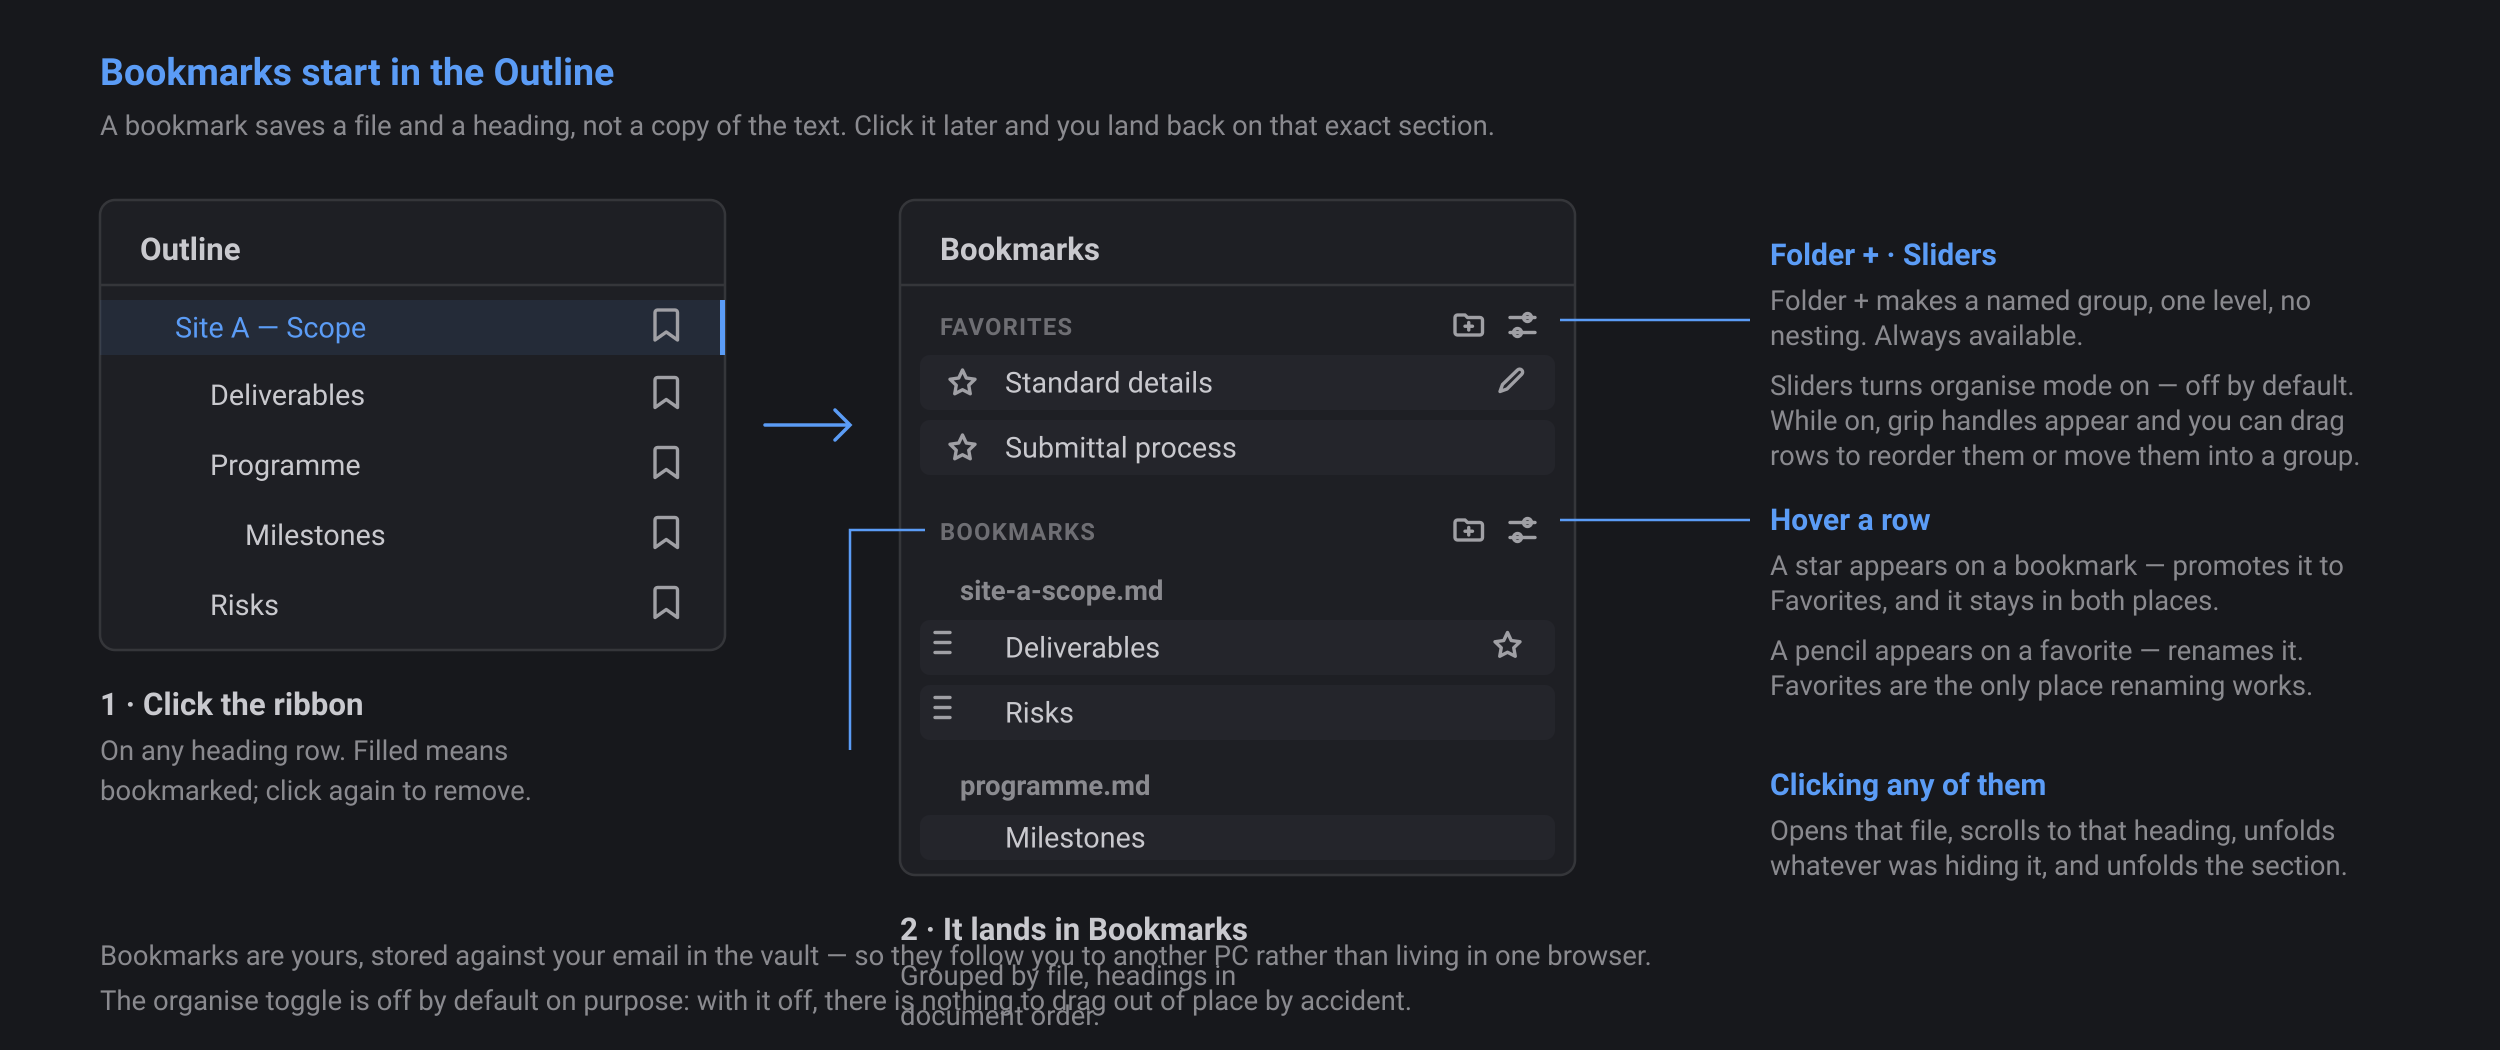
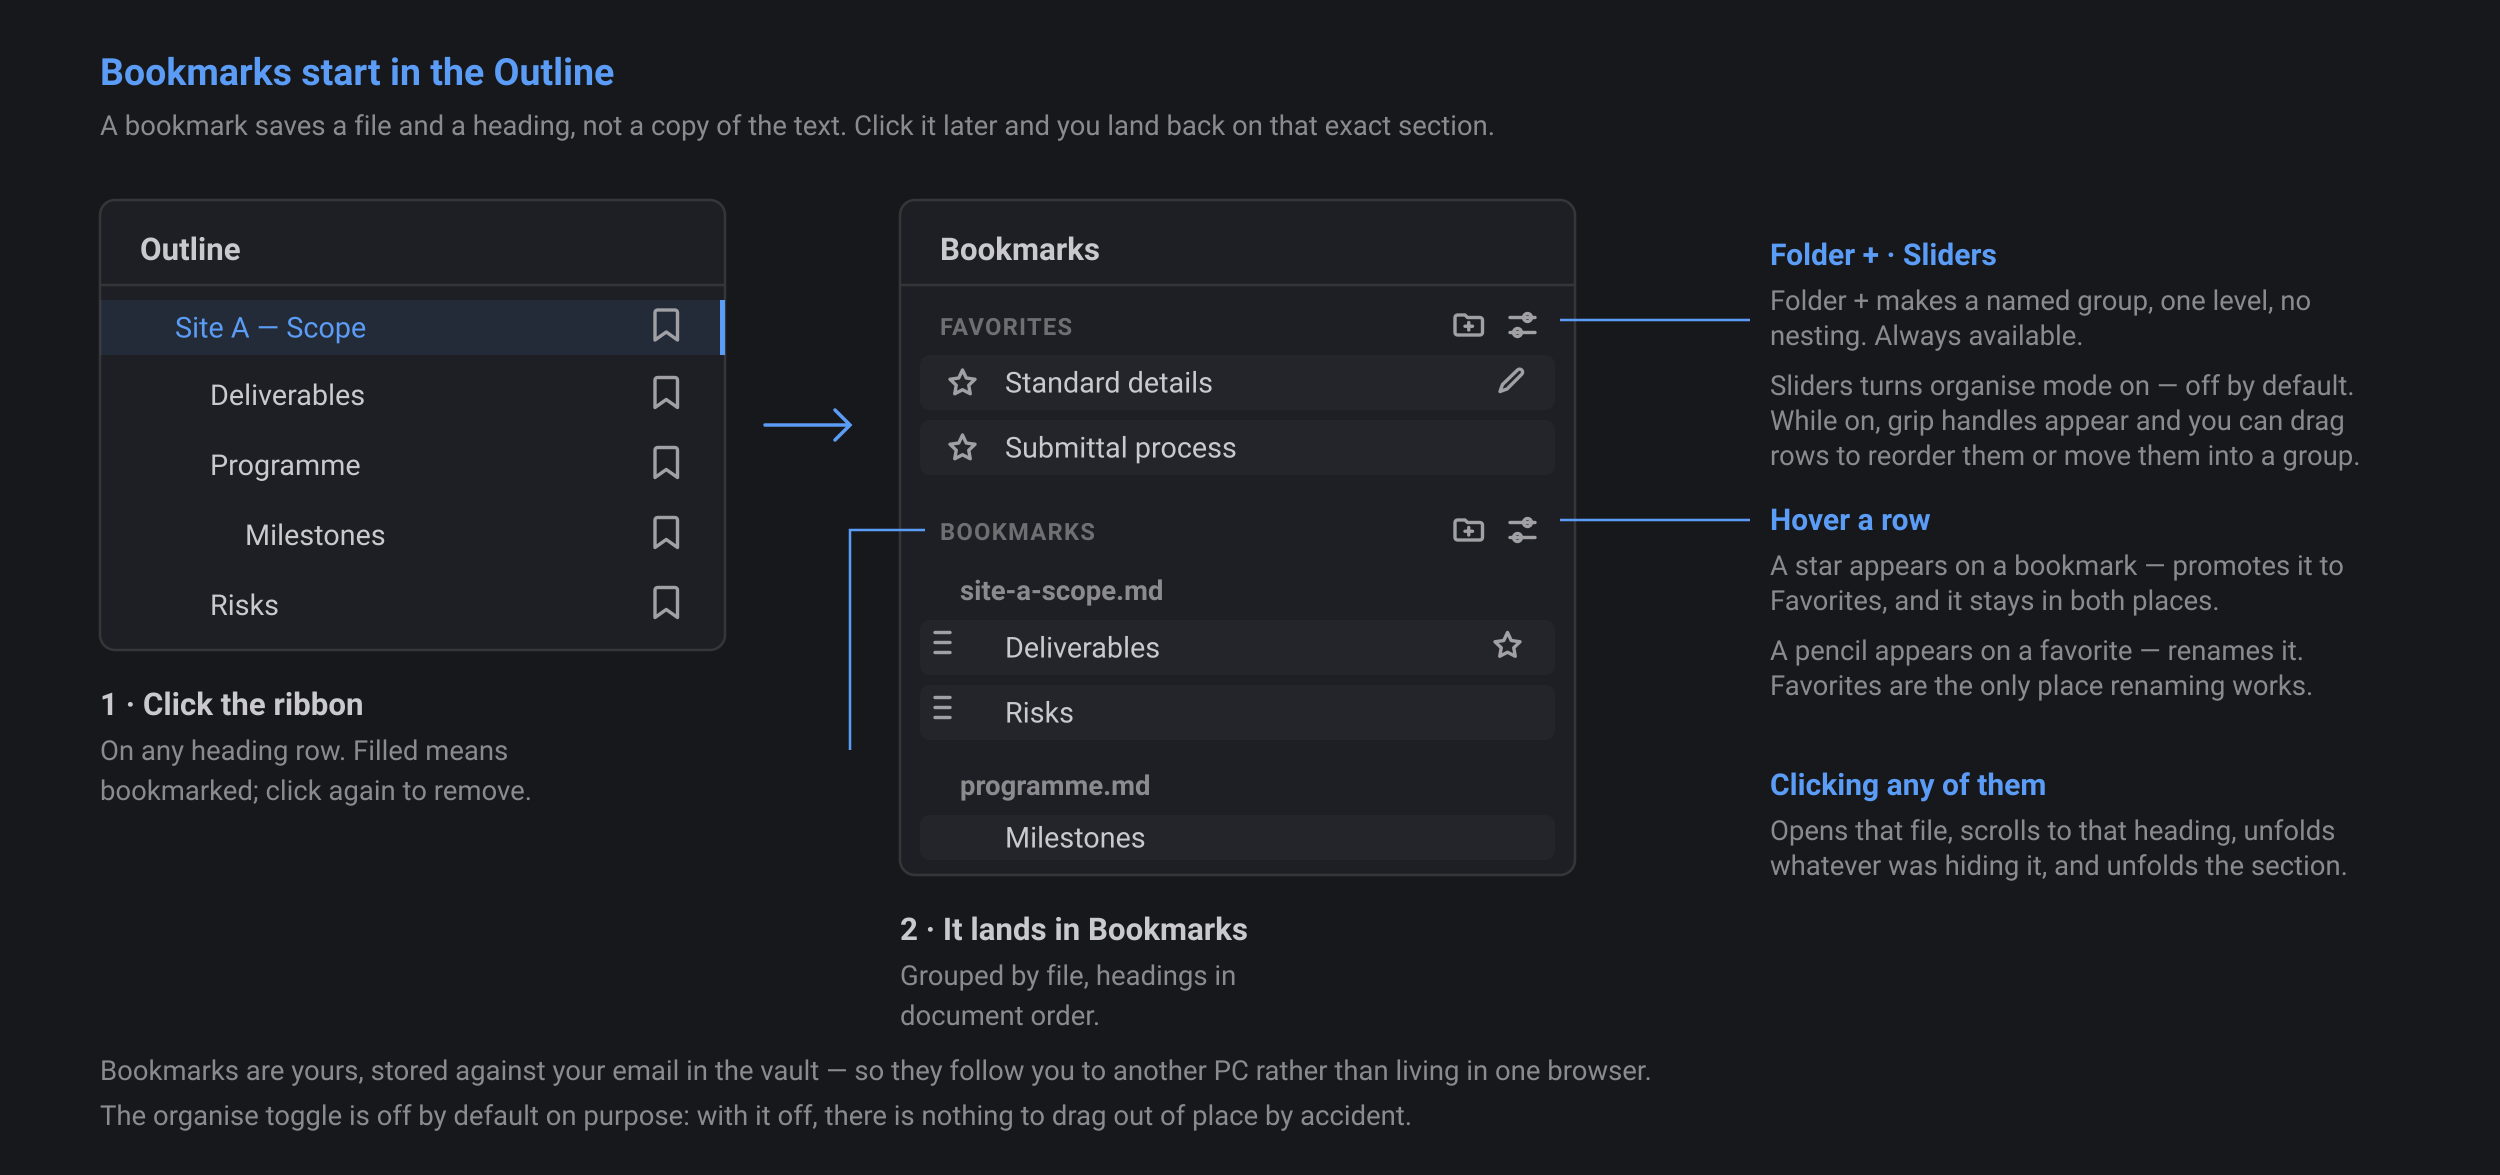
- <svg xmlns="http://www.w3.org/2000/svg" viewBox="0 0 1000 420" width="1000" height="420" font-family="-apple-system, Segoe UI, Roboto, sans-serif">
+ <svg xmlns="http://www.w3.org/2000/svg" viewBox="0 0 1000 470" width="1000" height="470" font-family="-apple-system, Segoe UI, Roboto, sans-serif">
  <defs>
    <style>
      .acc { fill:#5B9CF6; font-size:12px; font-weight:600; }
      .dim { fill:#8A8A8F; font-size:11px; }
      .t   { fill:#C9C9CE; font-size:11.5px; }
      .cap { fill:#C9C9CE; font-size:12.5px; font-weight:600; }
      .lb  { fill:#6E6E73; font-size:9.5px; font-weight:700; letter-spacing:.5px; }
      .lead{ stroke:#5B9CF6; stroke-width:1; fill:none; }
      .ico { stroke:#A0A0A5; stroke-width:1.35; fill:none; stroke-linecap:round; stroke-linejoin:round; }
    </style>
  </defs>
-   <rect width="1000" height="420" fill="#17181c" />
+   <rect width="1000" height="470" fill="#17181c" />
  <text x="40" y="34" fill="#5B9CF6" font-size="15" font-weight="700">Bookmarks start in the Outline</text>
  <text x="40" y="54" class="dim" font-size="11.5">A bookmark saves a file and a heading, not a copy of the text. Click it later and you land back on that exact section.</text>
  <g transform="translate(40,80)">
    <rect x="0" y="0" width="250" height="180" rx="6" fill="#1e1f24" stroke="#35363a" />
    <text x="16" y="24" class="cap" font-size="11">Outline</text>
    <line x1="0" y1="34" x2="250" y2="34" stroke="#35363a" />
    <rect x="0" y="40" width="248" height="22" fill="#5B9CF6" opacity=".10" />
    <rect x="248" y="40" width="2" height="22" fill="#5B9CF6" />
    <text x="30" y="55" fill="#5B9CF6" font-size="11.5">Site A — Scope</text>
    <g class="ico" transform="translate(222,44)" stroke-width="1.25">
      <path d="M9 12l-4.5-3.2L0 12V1a1 1 0 0 1 1-1h7a1 1 0 0 1 1 1z" />
    </g>
    <text x="44" y="82" class="t" fill="#8A8A8F">Deliverables</text>
    <g class="ico" transform="translate(222,71)" stroke-width="1.25" stroke="#5B9CF6" fill="#5B9CF6">
      <path d="M9 12l-4.5-3.2L0 12V1a1 1 0 0 1 1-1h7a1 1 0 0 1 1 1z" />
    </g>
    <text x="44" y="110" class="t" fill="#8A8A8F">Programme</text>
    <g class="ico" transform="translate(222,99)" stroke-width="1.25">
      <path d="M9 12l-4.5-3.2L0 12V1a1 1 0 0 1 1-1h7a1 1 0 0 1 1 1z" />
    </g>
    <text x="58" y="138" class="t" fill="#8A8A8F">Milestones</text>
    <g class="ico" transform="translate(222,127)" stroke-width="1.25">
      <path d="M9 12l-4.5-3.2L0 12V1a1 1 0 0 1 1-1h7a1 1 0 0 1 1 1z" />
    </g>
    <text x="44" y="166" class="t" fill="#8A8A8F">Risks</text>
    <g class="ico" transform="translate(222,155)" stroke-width="1.25">
      <path d="M9 12l-4.5-3.2L0 12V1a1 1 0 0 1 1-1h7a1 1 0 0 1 1 1z" />
    </g>
    <text x="0" y="206" class="cap">1 · Click the ribbon</text>
    <text x="0" y="224" class="dim">On any heading row. Filled means</text>
    <text x="0" y="240" class="dim">bookmarked; click again to remove.</text>
  </g>
  <g stroke="#5B9CF6" stroke-width="1.4" fill="none" stroke-linecap="round">
    <path d="M306 170 h34 M334 164 l6 6 -6 6" />
  </g>
  <g transform="translate(360,80)">
    <rect x="0" y="0" width="270" height="270" rx="6" fill="#1e1f24" stroke="#35363a" />
    <text x="16" y="24" class="cap" font-size="11">Bookmarks</text>
    <line x1="0" y1="34" x2="270" y2="34" stroke="#35363a" />
    <text x="16" y="54" class="lb">FAVORITES</text>
    <g class="ico" transform="translate(222,45)" stroke-width="1.2">
      <path d="M0 2A1 1 0 0 1 1 1h3l1 1h5a1 1 0 0 1 1 1v5a1 1 0 0 1-1 1H1a1 1 0 0 1-1-1Z" />
      <line x1="5.5" y1="4" x2="5.5" y2="7" />
      <line x1="4" y1="5.5" x2="7" y2="5.5" />
    </g>
    <g class="ico" transform="translate(244,45)" stroke-width="1.2">
      <line x1="0" y1="2" x2="10" y2="2" />
      <line x1="0" y1="8" x2="10" y2="8" />
      <circle cx="7" cy="2" r="1.6" />
      <circle cx="3" cy="8" r="1.6" />
    </g>
    <rect x="8" y="62" width="254" height="22" rx="4" fill="#24252b" />
    <g class="ico" transform="translate(20,68)" stroke-width="1.2" stroke="#F5C26B" fill="#F5C26B">
      <path d="M5 0l1.5 3.2 3.5.5-2.5 2.4.6 3.4L5 7.9 1.9 9.5l.6-3.4L0 3.7l3.5-.5z" />
    </g>
    <text x="42" y="77" class="t">Standard details</text>
    <g class="ico" transform="translate(240,68)" stroke-width="1.2" stroke="#5B9CF6">
      <path d="M7 0a1.2 1.2 0 1 1 1.7 1.7L2.8 7.6 0 8.6l1-2.8Z" />
    </g>
    <rect x="8" y="88" width="254" height="22" rx="4" fill="#24252b" />
    <g class="ico" transform="translate(20,94)" stroke-width="1.2" stroke="#F5C26B" fill="#F5C26B">
      <path d="M5 0l1.5 3.2 3.5.5-2.5 2.4.6 3.4L5 7.9 1.9 9.5l.6-3.4L0 3.7l3.5-.5z" />
    </g>
    <text x="42" y="103" class="t">Submittal process</text>
    <text x="16" y="136" class="lb">BOOKMARKS</text>
    <g class="ico" transform="translate(222,127)" stroke-width="1.2">
      <path d="M0 2A1 1 0 0 1 1 1h3l1 1h5a1 1 0 0 1 1 1v5a1 1 0 0 1-1 1H1a1 1 0 0 1-1-1Z" />
      <line x1="5.5" y1="4" x2="5.5" y2="7" />
      <line x1="4" y1="5.5" x2="7" y2="5.5" />
    </g>
    <g class="ico" transform="translate(244,127)" stroke-width="1.2" stroke="#5B9CF6">
      <line x1="0" y1="2" x2="10" y2="2" />
      <line x1="0" y1="8" x2="10" y2="8" />
      <circle cx="7" cy="2" r="1.6" />
      <circle cx="3" cy="8" r="1.6" />
    </g>
    <text x="24" y="160" class="dim" font-size="10.5" font-weight="700">site-a-scope.md</text>
    <rect x="8" y="168" width="254" height="22" rx="4" fill="#24252b" />
    <g class="ico" transform="translate(14,173)" stroke-width="1.1" stroke="#5B9CF6">
      <line x1="0" y1="0" x2="6" y2="0" />
      <line x1="0" y1="4" x2="6" y2="4" />
      <line x1="0" y1="8" x2="6" y2="8" />
    </g>
    <text x="42" y="183" class="t">Deliverables</text>
    <g class="ico" transform="translate(238,173)" stroke-width="1.2" stroke="#F5C26B">
      <path d="M5 0l1.5 3.2 3.5.5-2.5 2.4.6 3.4L5 7.9 1.9 9.5l.6-3.4L0 3.7l3.5-.5z" />
    </g>
    <rect x="8" y="194" width="254" height="22" rx="4" fill="#24252b" />
    <g class="ico" transform="translate(14,199)" stroke-width="1.1" stroke="#5B9CF6">
      <line x1="0" y1="0" x2="6" y2="0" />
      <line x1="0" y1="4" x2="6" y2="4" />
      <line x1="0" y1="8" x2="6" y2="8" />
    </g>
    <text x="42" y="209" class="t">Risks</text>
    <text x="24" y="238" class="dim" font-size="10.5" font-weight="700">programme.md</text>
    <rect x="8" y="246" width="254" height="18" rx="4" fill="#24252b" />
    <text x="42" y="259" class="t">Milestones</text>
    <text x="0" y="296" class="cap">2 · It lands in Bookmarks</text>
    <text x="0" y="314" class="dim">Grouped by file, headings in</text>
    <text x="0" y="330" class="dim">document order.</text>
  </g>
  <g class="lead">
    <path d="M624 128 L700 128" />
    <path d="M624 208 L700 208" />
    <path d="M370 212 L340 212 L340 300" />
  </g>
  <text x="708" y="106" class="acc">Folder + · Sliders</text>
  <text x="708" y="124" class="dim">Folder + makes a named group, one level, no</text>
  <text x="708" y="138" class="dim">nesting. Always available.</text>
  <text x="708" y="158" class="dim">Sliders turns organise mode on — off by default.</text>
  <text x="708" y="172" class="dim">While on, grip handles appear and you can drag</text>
  <text x="708" y="186" class="dim">rows to reorder them or move them into a group.</text>
  <text x="708" y="212" class="acc">Hover a row</text>
  <text x="708" y="230" class="dim">A star appears on a bookmark — promotes it to</text>
  <text x="708" y="244" class="dim">Favorites, and it stays in both places.</text>
  <text x="708" y="264" class="dim">A pencil appears on a favorite — renames it.</text>
  <text x="708" y="278" class="dim">Favorites are the only place renaming works.</text>
  <text x="708" y="318" class="acc">Clicking any of them</text>
  <text x="708" y="336" class="dim">Opens that file, scrolls to that heading, unfolds</text>
  <text x="708" y="350" class="dim">whatever was hiding it, and unfolds the section.</text>
-   <text x="40" y="386" class="dim">Bookmarks are yours, stored against your email in the vault — so they follow you to another PC rather than living in one browser.</text>
-   <text x="40" y="404" class="dim">The organise toggle is off by default on purpose: with it off, there is nothing to drag out of place by accident.</text>
+   <text x="40" y="432" class="dim">Bookmarks are yours, stored against your email in the vault — so they follow you to another PC rather than living in one browser.</text>
+   <text x="40" y="450" class="dim">The organise toggle is off by default on purpose: with it off, there is nothing to drag out of place by accident.</text>
</svg>
